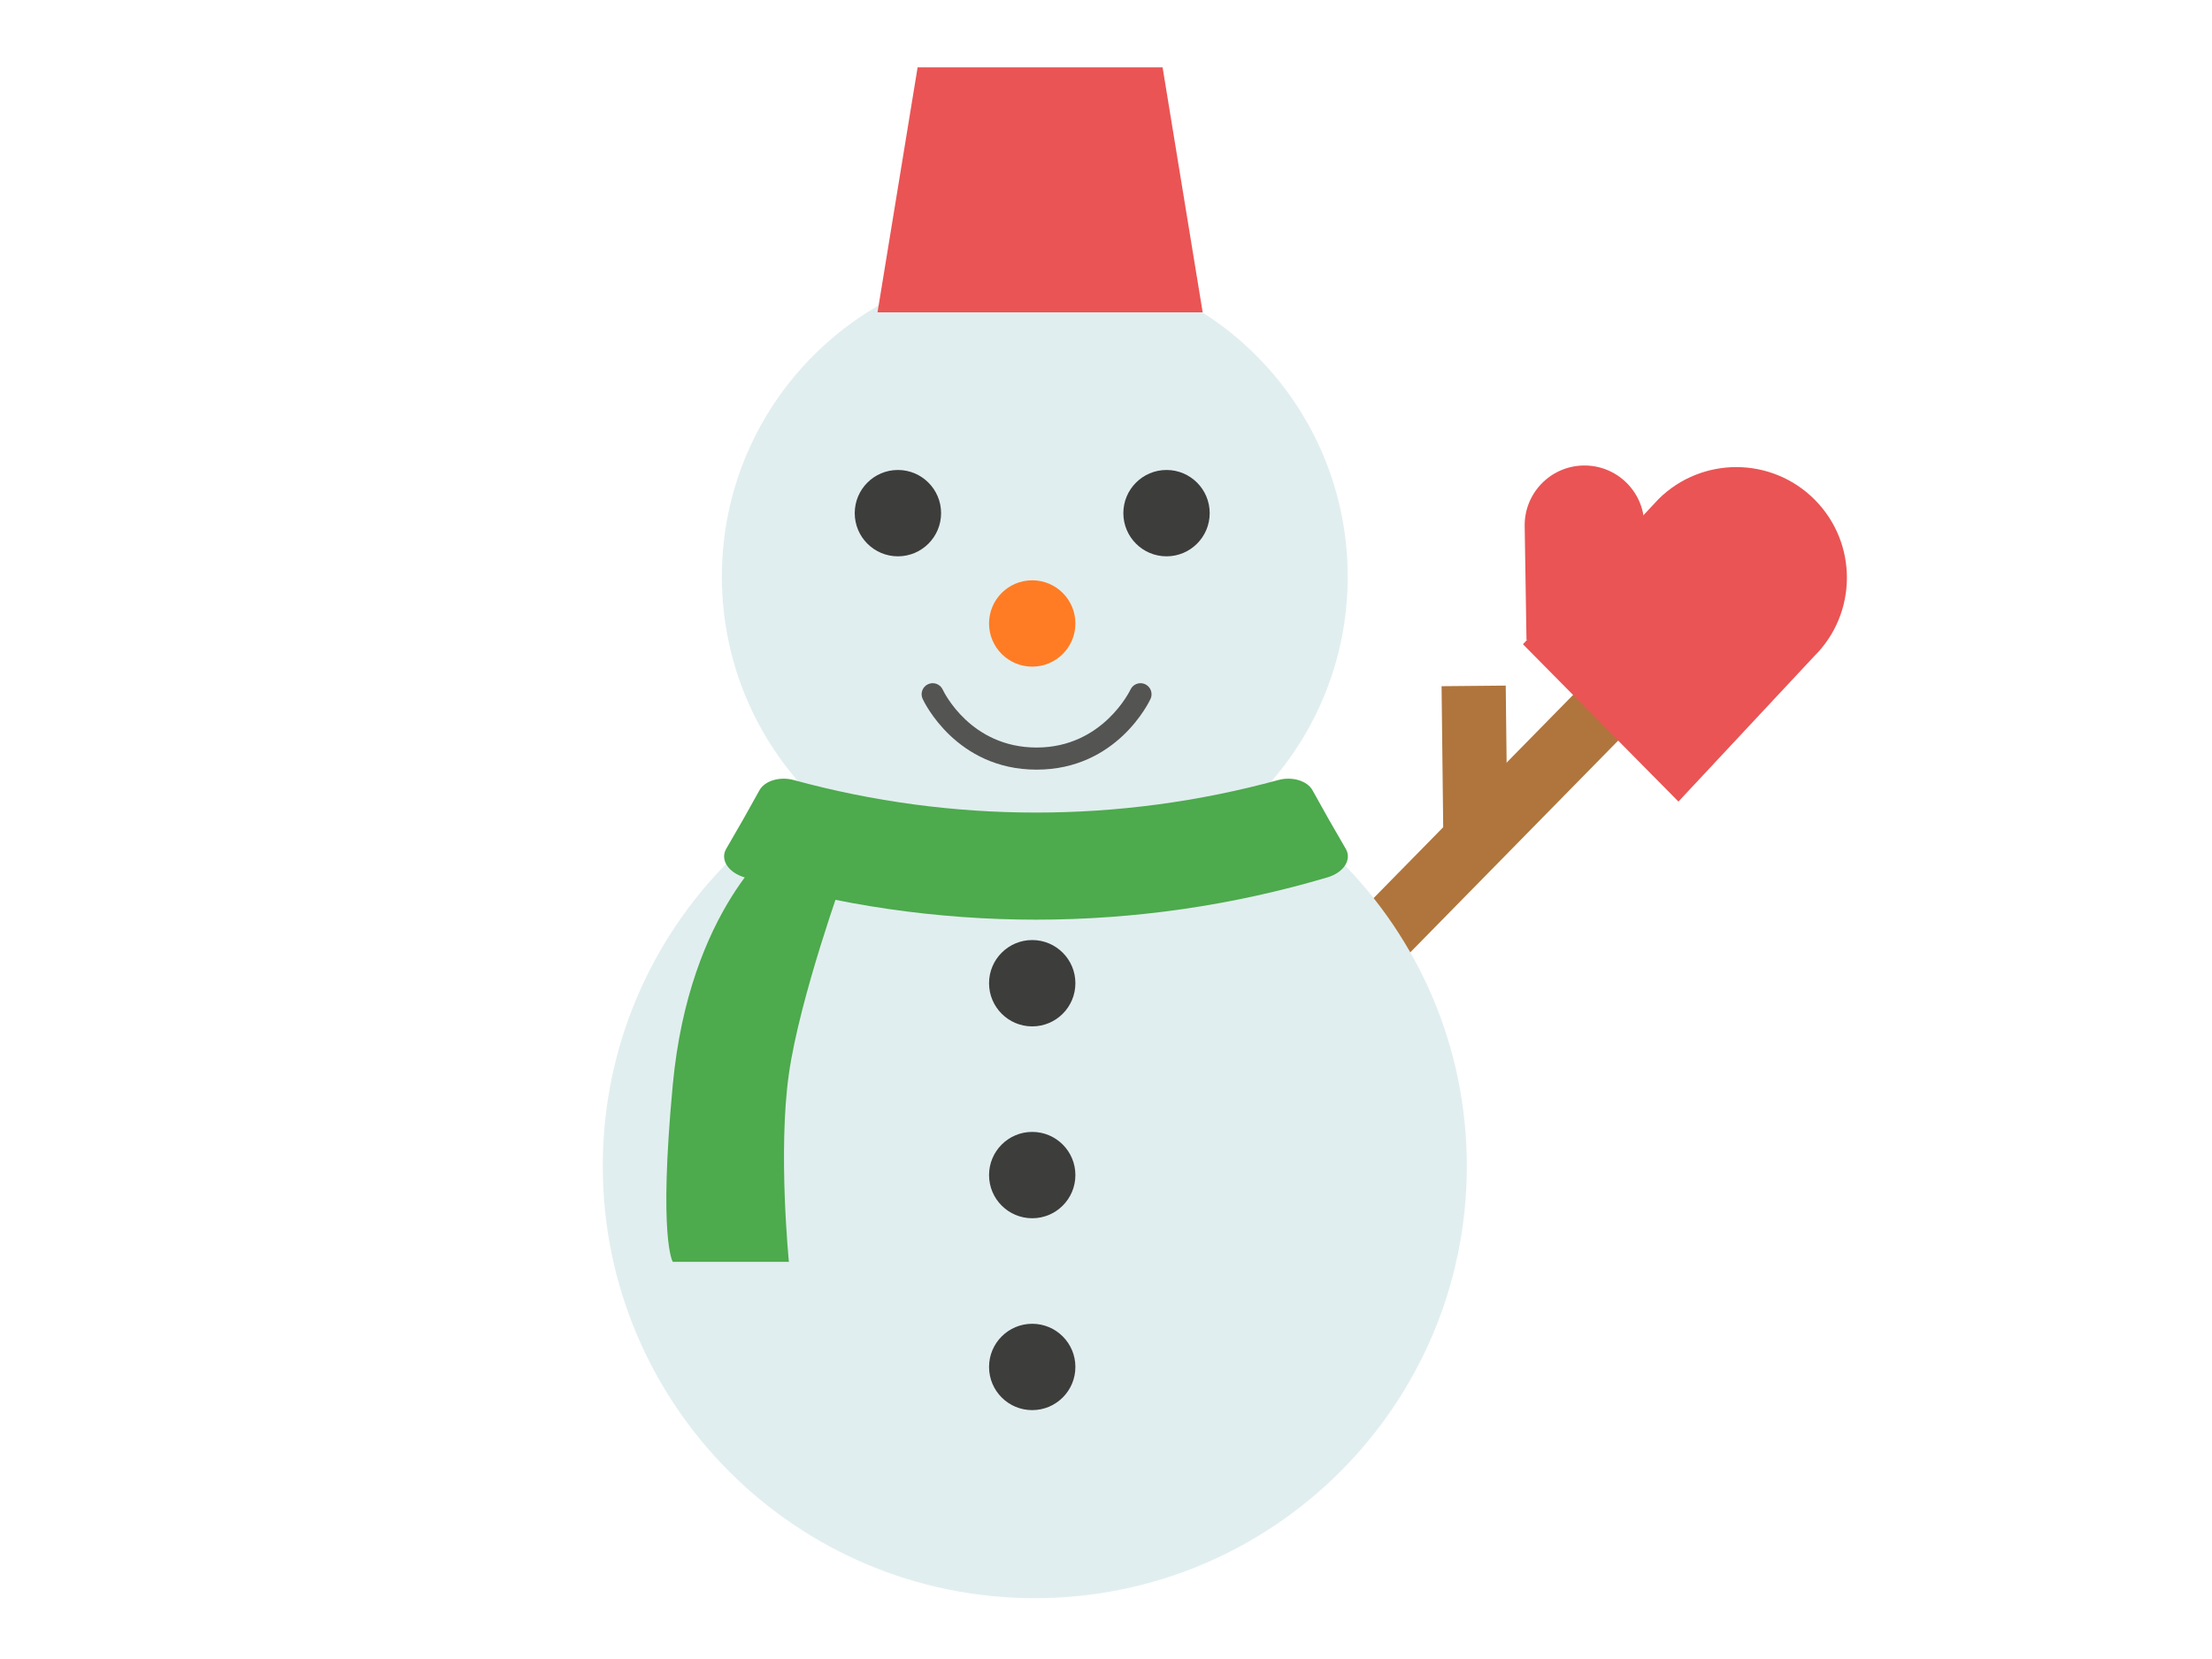
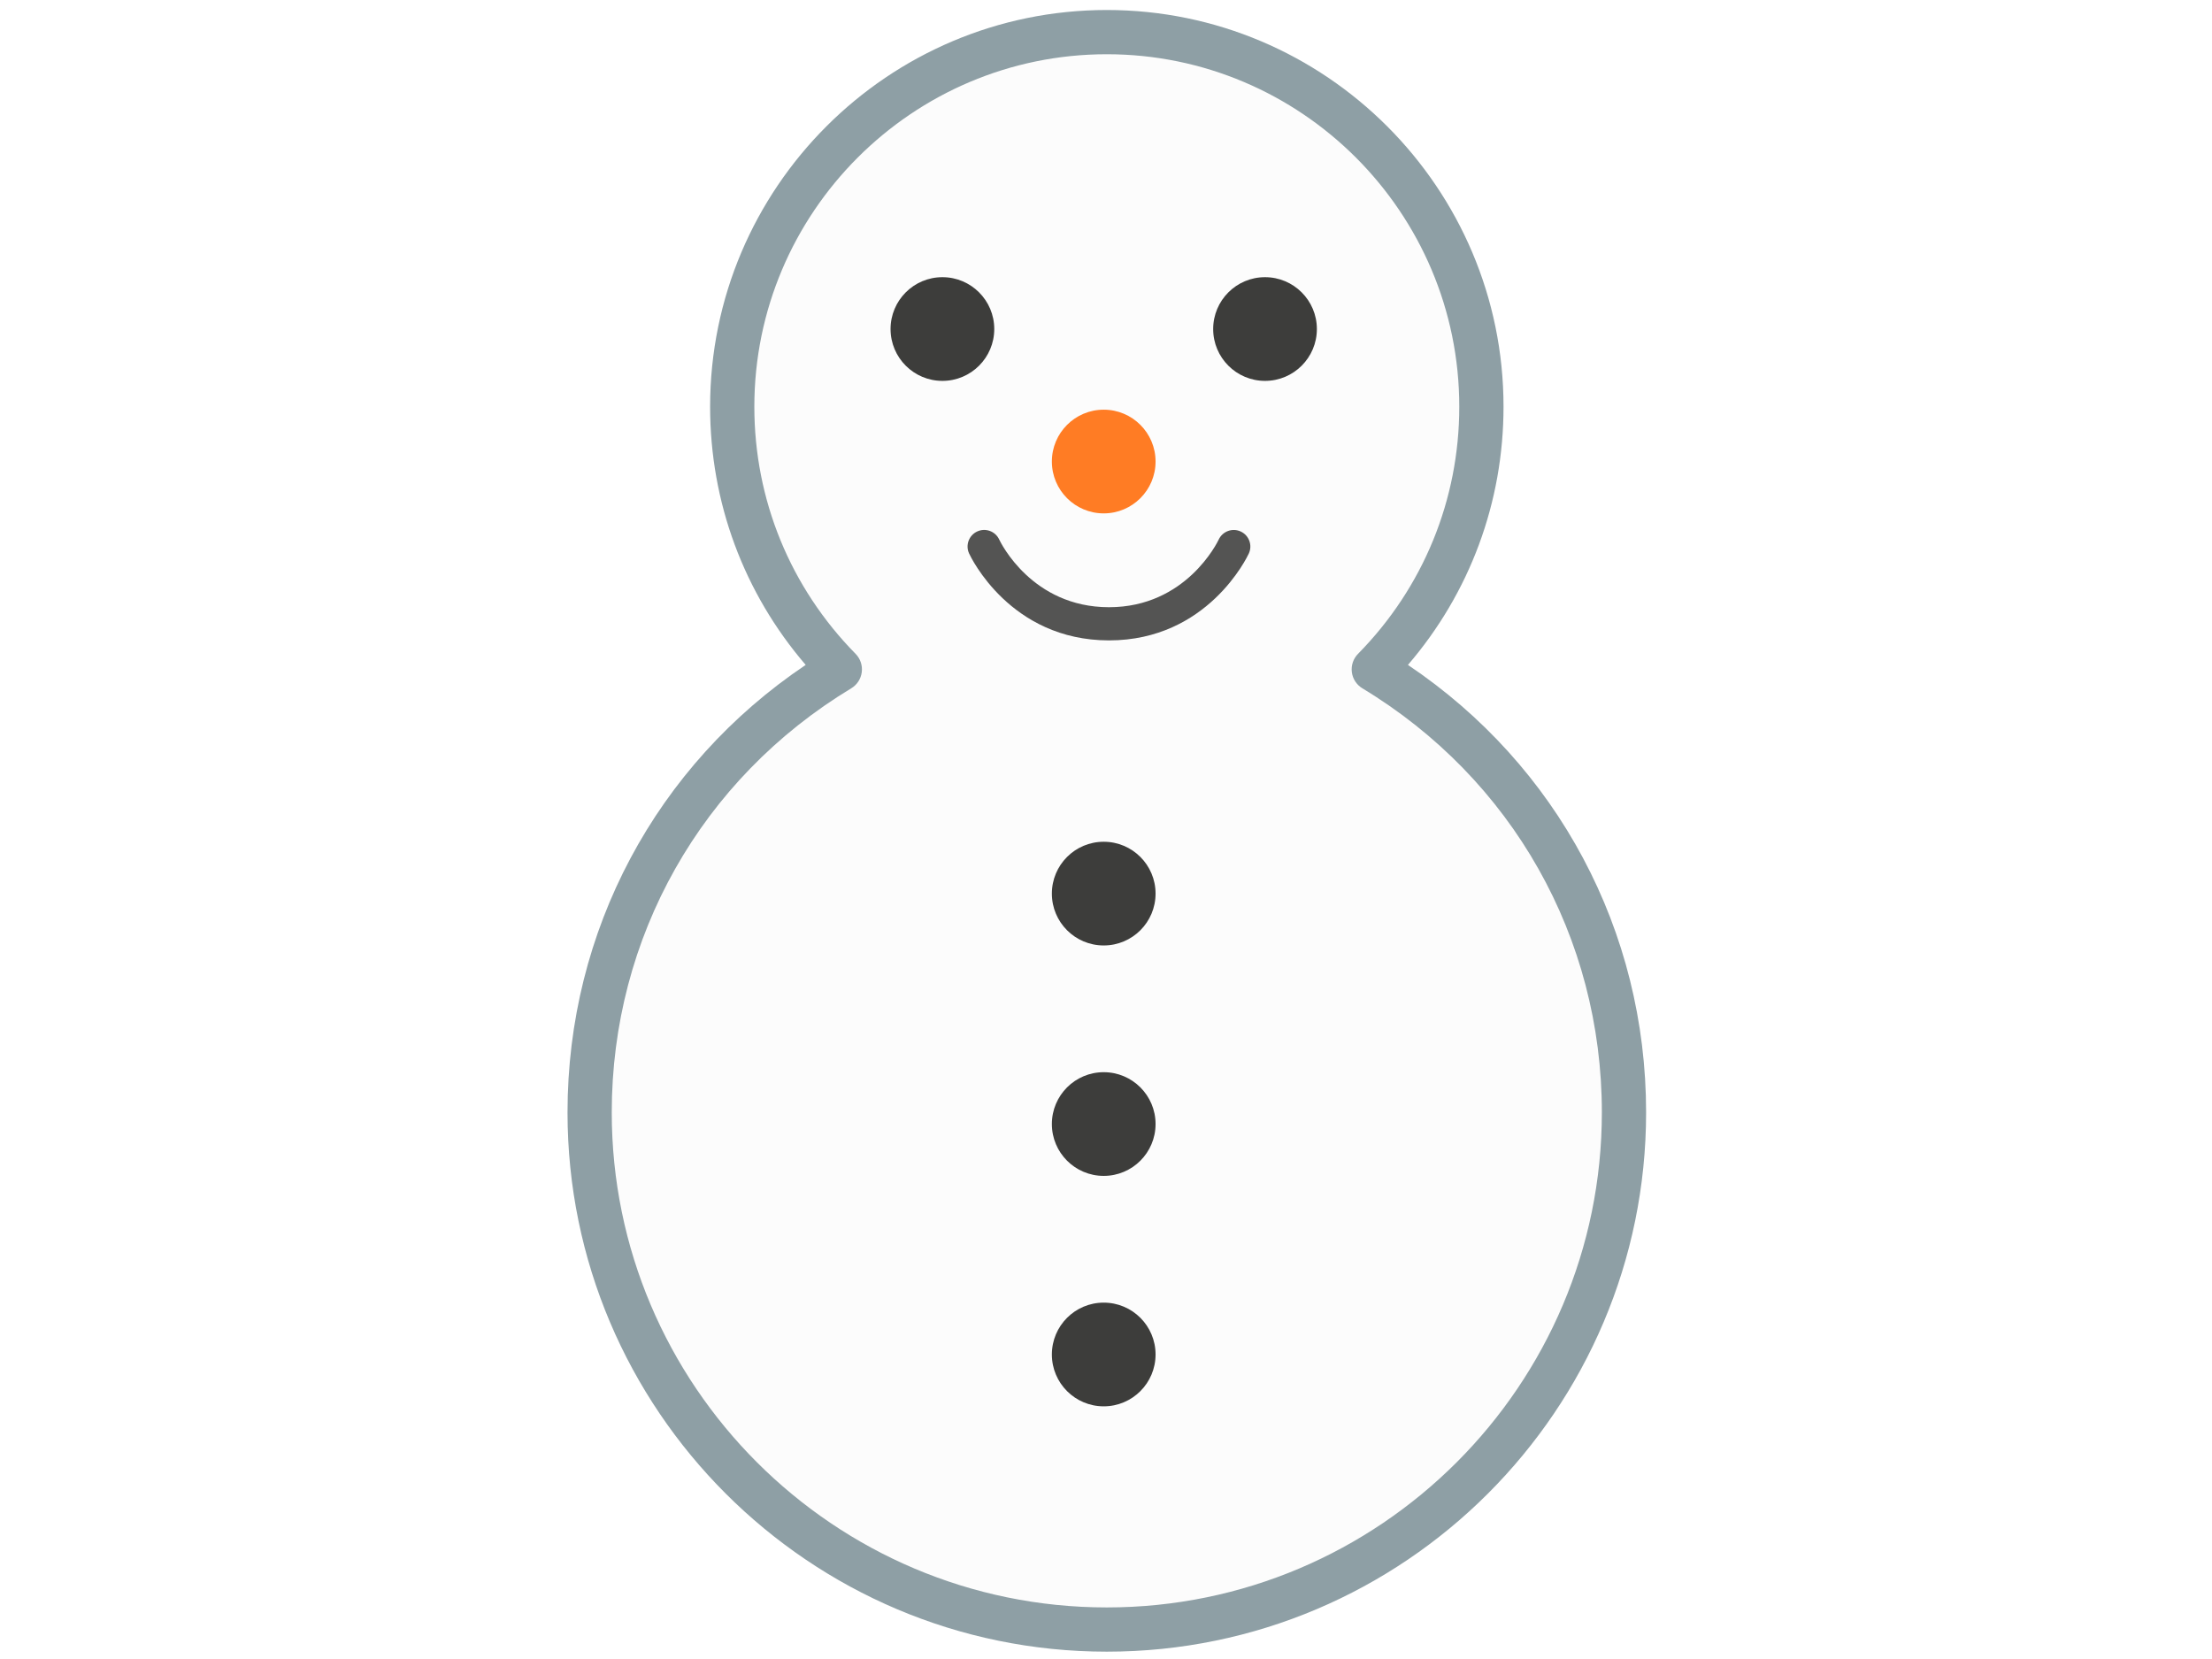
- <svg xmlns="http://www.w3.org/2000/svg" version="1.1" x="0px" y="0px" width="400px" height="300px" viewBox="0 0 400 300" style="enable-background:new 0 0 400 300;" xml:space="preserve">
+ <svg xmlns="http://www.w3.org/2000/svg" version="1.1" id="レイヤー_1" x="0px" y="0px" width="400px" height="300px" viewBox="0 0 400 300" style="enable-background:new 0 0 400 300;" xml:space="preserve">
  <style type="text/css">

- 	.st0{fill:#AF753C;}
- 	.st1{fill:#E1EEEF;}
- 	.st2{fill:#4DAA4D;}
- 	.st3{fill:#EA5454;}
- 	.st4{fill:#545453;}
- 	.st5{fill:#FF7C24;}
- 	.st6{fill:#3D3D3B;}
+ 	.st0{fill:#E1EEEF;}
+ 	.st1{fill:#545453;}
+ 	.st2{fill:#8E9FA5;}
+ 	.st3{fill:#FCFCFC;}
+ 	.st4{fill:#FF7C24;}
+ 	.st5{fill:#3D3D3B;}

</style>
-   <g id="レイヤー_1">
- </g>
-   <g id="レイヤー_2">
-     <g>
-       <rect x="261.049" y="109.543" transform="matrix(-0.7136 -0.7006 0.7006 -0.7136 350.8646 447.2255)" class="st0" width="11.602" height="84.698" />
-       <polygon class="st0" points="261.033,154.373 272.635,154.267 272.283,123.979 260.682,124.086   " />
-     </g>
-     <circle class="st1" cx="187.124" cy="210.876" r="78.124" />
-     <circle class="st1" cx="187.124" cy="104.277" r="56.585" />
-     <circle class="st6" cx="162.371" cy="92.793" r="7.807" />
-     <circle class="st6" cx="210.945" cy="92.793" r="7.807" />
-     <circle class="st5" cx="186.658" cy="112.743" r="7.807" />
-     <circle class="st6" cx="186.658" cy="177.797" r="7.807" />
-     <circle class="st6" cx="186.658" cy="212.492" r="7.807" />
-     <circle class="st6" cx="186.658" cy="247.188" r="7.807" />
-     <polygon class="st3" points="217.482,56.477 158.684,56.477 165.933,12.176 210.232,12.176  " />
-     <path class="st4" d="M187.453,139.176c-0.004,0-0.009,0-0.013,0c-14.536-0.007-20.357-12.275-20.598-12.797   c-0.462-1.003-0.024-2.191,0.979-2.654c1.005-0.461,2.189-0.024,2.652,0.976c0.213,0.453,5.057,10.47,16.969,10.476   c0.003,0,0.008,0,0.011,0c11.995,0,16.922-10.369,16.971-10.474c0.464-1.003,1.653-1.438,2.654-0.977   c1.003,0.463,1.44,1.651,0.977,2.654C207.812,126.902,201.976,139.176,187.453,139.176z" />
-     <g>
-       <path class="st2" d="M243.353,153.484c1.138,1.909-0.306,4.279-3.286,5.165c-34.409,10.206-71.044,10.206-105.453,0    c-2.981-0.886-4.423-3.255-3.287-5.165c2.057-3.505,4.062-7.035,6.012-10.586c0.967-1.736,3.709-2.519,6.177-1.847    c28.687,7.849,58.961,7.849,87.649,0c2.466-0.671,5.21,0.112,6.176,1.849C239.291,146.45,241.295,149.979,243.353,153.484z" />
-     </g>
-     <g>
-       <path class="st3" d="M303.515,144.949l24.524-26.257c7.855-7.764,7.932-20.427,0.168-28.284l0,0    c-7.764-7.857-20.428-7.932-28.284-0.168l-24.524,26.258L303.515,144.949z" />
-       <path class="st3" d="M297.658,115.176l-0.324-20.455c-0.149-5.972-5.111-10.691-11.082-10.541l0,0    c-5.971,0.148-10.689,5.11-10.54,11.082l0.325,20.455L297.658,115.176z" />
-     </g>
-     <path class="st2" d="M140.658,152.176c0,0-16,12-19,44c-2.62,27.949,0,32,0,32h21c0,0-2-20,0-34s10-36,10-36L140.658,152.176z" />
+   <circle class="st0" cx="200.147" cy="73.544" r="67.738" />
+   <g>
+     <path class="st3" d="M248.426,121.043c12.029-12.227,19.459-28.992,19.459-47.499c0-37.411-30.327-67.736-67.737-67.736   S132.41,36.133,132.41,73.544c0,18.507,7.43,35.272,19.459,47.498c-27.114,16.375-45.244,46.125-45.244,80.111   c0,51.651,41.871,93.521,93.522,93.521c51.651,0,93.521-41.87,93.521-93.521C293.668,167.167,275.539,137.418,248.426,121.043z" />
+     <path class="st2" d="M200.147,298.675c-53.774,0-97.522-43.748-97.522-97.521c0-32.839,16.008-62.737,43.069-80.918   c-11.18-13.002-17.284-29.402-17.284-46.691c0-39.556,32.182-71.736,71.738-71.736c39.556,0,71.737,32.181,71.737,71.736   c0,17.289-6.104,33.689-17.284,46.692c27.06,18.181,43.067,48.079,43.067,80.917C297.668,254.927,253.92,298.675,200.147,298.675z    M200.147,9.808c-35.145,0-63.738,28.592-63.738,63.736c0,16.82,6.502,32.692,18.31,44.692c0.859,0.873,1.271,2.09,1.118,3.305   s-0.853,2.292-1.901,2.925c-27.12,16.379-43.312,45.047-43.312,76.688c0,49.362,40.159,89.521,89.522,89.521   c49.362,0,89.521-40.159,89.521-89.521c0-31.64-16.19-60.308-43.311-76.687c-1.047-0.633-1.748-1.71-1.9-2.925   s0.259-2.432,1.117-3.304c11.808-12.001,18.311-27.874,18.311-44.694C263.885,38.399,235.292,9.808,200.147,9.808z" />
  </g>
+   <circle class="st5" cx="170.418" cy="59.499" r="9.376" />
+   <circle class="st5" cx="228.757" cy="59.499" r="9.376" />
+   <circle class="st4" cx="199.587" cy="83.46" r="9.376" />
+   <circle class="st5" cx="199.587" cy="161.592" r="9.376" />
+   <circle class="st5" cx="199.587" cy="203.262" r="9.376" />
+   <circle class="st5" cx="199.587" cy="244.933" r="9.376" />
+   <path class="st1" d="M200.542,115.804c-0.006,0-0.011,0-0.017,0c-17.835-0.009-24.985-15.077-25.281-15.718  c-0.693-1.505-0.036-3.287,1.469-3.98c1.503-0.693,3.281-0.038,3.977,1.461c0.251,0.533,5.934,12.23,19.838,12.237  c0.004,0,0.009,0,0.014,0c13.914,0,19.608-11.742,19.843-12.242c0.704-1.495,2.489-2.145,3.984-1.445  c1.498,0.699,2.15,2.471,1.458,3.972C225.53,100.73,218.36,115.804,200.542,115.804z" />
</svg>
